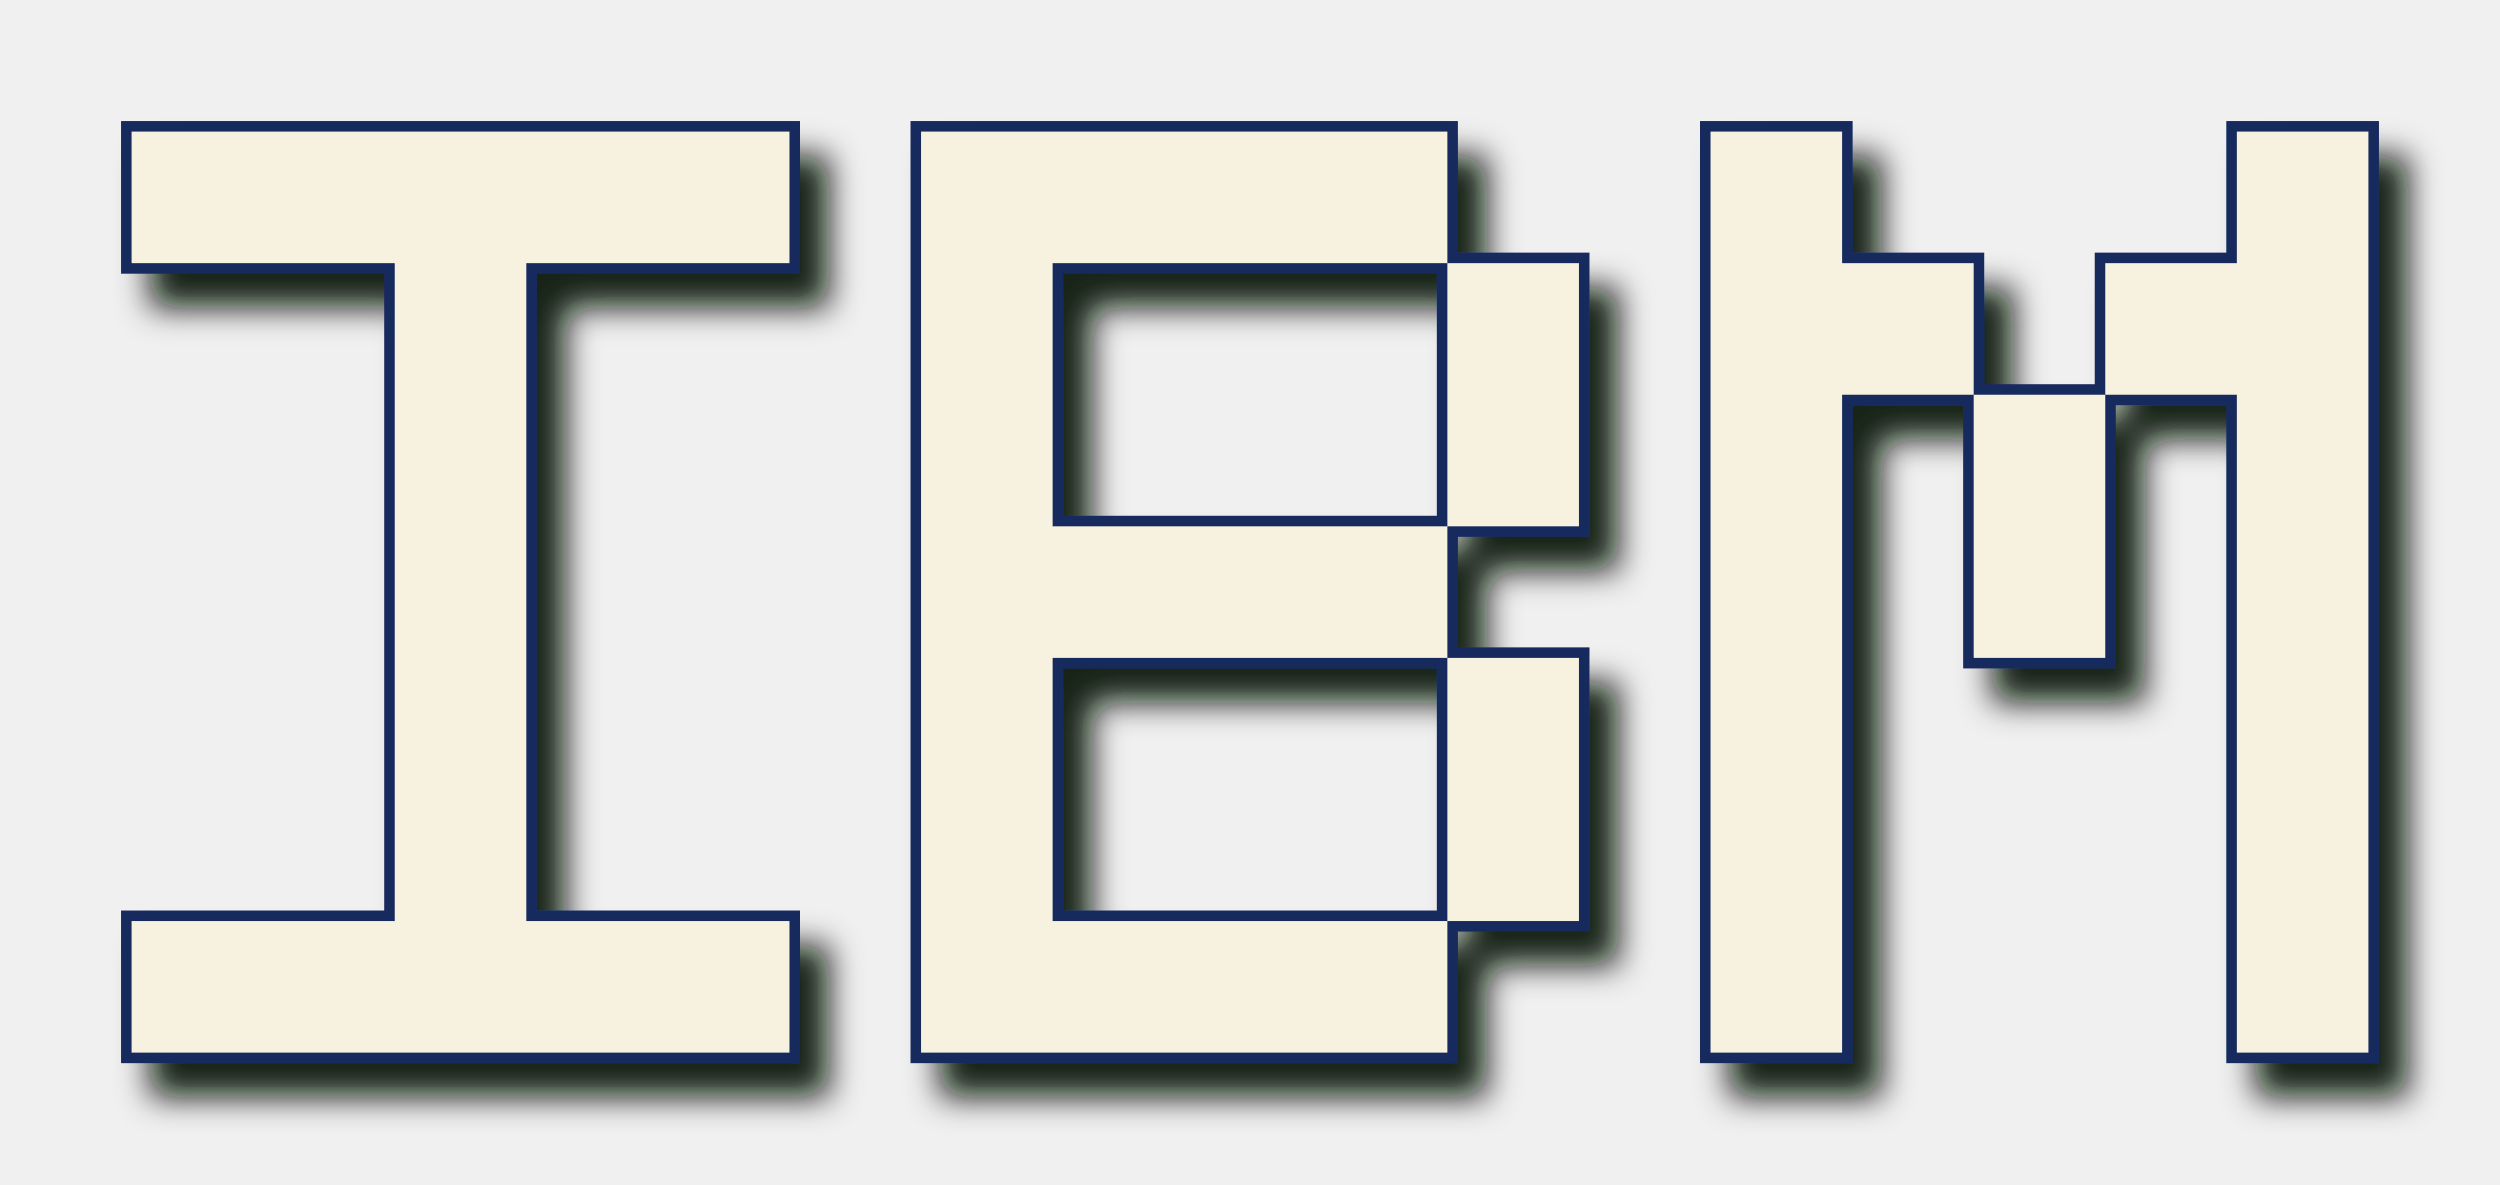
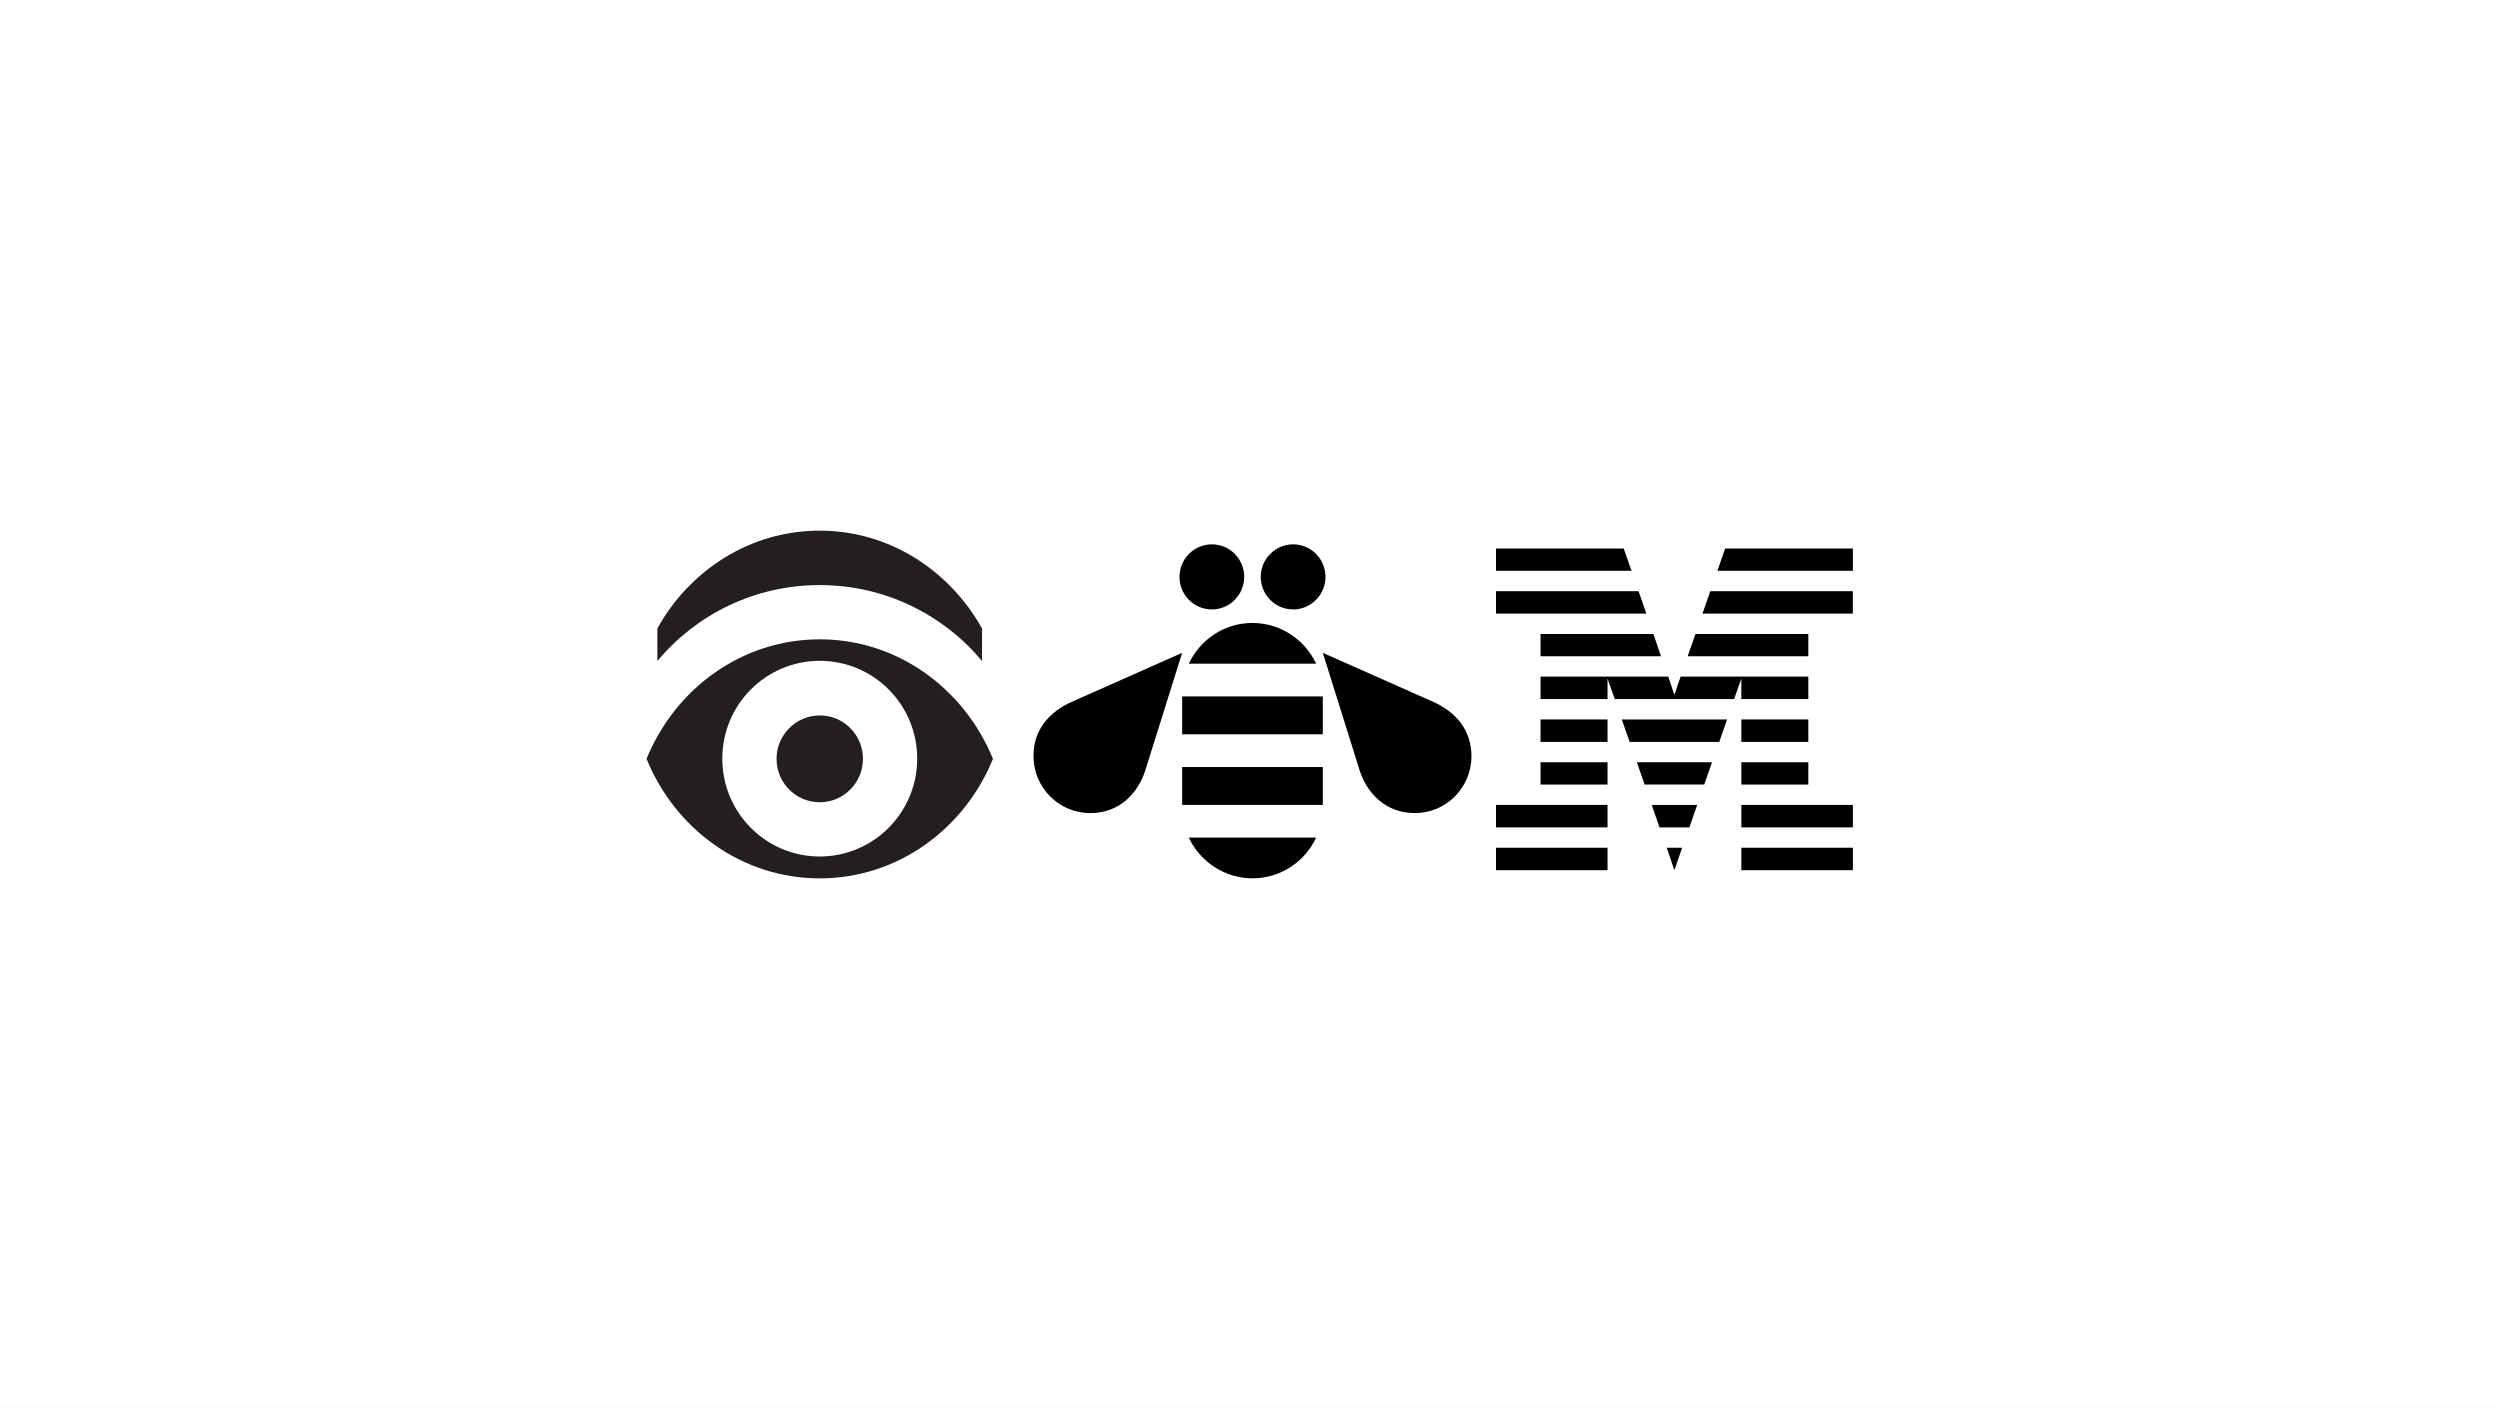
- <svg xmlns="http://www.w3.org/2000/svg" viewBox="-1 -1 19 9">
-   <defs>
-     <filter id="emboss" x="-20%" y="-30%" width="140%" height="170%">
-       <feDropShadow dx="0.22" dy="0.26" stdDeviation="0.12" flood-color="#020706" flood-opacity="0.9" />
-     </filter>
-   </defs>
-   <path d="M0 0h1v1h-1zM1 0h1v1h-1zM2 0h1v1h-1zM3 0h1v1h-1zM4 0h1v1h-1zM2 1h1v1h-1zM2 2h1v1h-1zM2 3h1v1h-1zM2 4h1v1h-1zM2 5h1v1h-1zM0 6h1v1h-1zM1 6h1v1h-1zM2 6h1v1h-1zM3 6h1v1h-1zM4 6h1v1h-1zM6 0h1v1h-1zM7 0h1v1h-1zM8 0h1v1h-1zM9 0h1v1h-1zM6 1h1v1h-1zM10 1h1v1h-1zM6 2h1v1h-1zM10 2h1v1h-1zM6 3h1v1h-1zM7 3h1v1h-1zM8 3h1v1h-1zM9 3h1v1h-1zM6 4h1v1h-1zM10 4h1v1h-1zM6 5h1v1h-1zM10 5h1v1h-1zM6 6h1v1h-1zM7 6h1v1h-1zM8 6h1v1h-1zM9 6h1v1h-1zM12 0h1v1h-1zM16 0h1v1h-1zM12 1h1v1h-1zM13 1h1v1h-1zM15 1h1v1h-1zM16 1h1v1h-1zM12 2h1v1h-1zM14 2h1v1h-1zM16 2h1v1h-1zM12 3h1v1h-1zM14 3h1v1h-1zM16 3h1v1h-1zM12 4h1v1h-1zM16 4h1v1h-1zM12 5h1v1h-1zM16 5h1v1h-1zM12 6h1v1h-1zM16 6h1v1h-1z" fill="#f7f1df" stroke="#16295d" stroke-width="0.16" paint-order="stroke fill" filter="url(#emboss)" />
+ <svg xmlns="http://www.w3.org/2000/svg" version="1.1" id="Layer_1" x="0px" y="0px" width="1313.5px" height="738.9px" viewBox="0 0 1313.5 738.9" style="enable-background:new 0 0 1313.5 738.9;" xml:space="preserve">
+   <style type="text/css">
+ 	.st0{fill:#FFFFFF;}
+ 	.st1{fill:#231F20;}
+ 	.st2{fill:none;}
+ </style>
+   <g id="Desktop">
+     <g id="Icons-Copy-2" transform="translate(-352, -1798)">
+       <g id="Group-8" transform="translate(352, 1798)">
+         <g id="Group-3">
+           <rect id="Rectangle-4-Copy" class="st0" width="1313.5" height="738.9" />
+         </g>
+         <g id="Group-53" transform="translate(240, 197)">
+           <path id="Fill-1" class="st1" d="M213.4,201.7c0,12.6-10.2,22.8-22.7,22.8c-12.6,0-22.7-10.2-22.7-22.8      c0-12.6,10.2-22.8,22.7-22.8C203.2,178.8,213.4,189.1,213.4,201.7" />
+           <path id="Fill-3" class="st1" d="M190.7,253c-28.3,0-51.2-23-51.2-51.4s22.9-51.4,51.2-51.4c28.3,0,51.2,23,51.2,51.4      S218.9,253,190.7,253 M190.7,138.9c-40.9,0-76,25.9-91,62.8c15,36.9,50.1,62.8,91,62.8s76-25.9,91-62.8      C266.6,164.8,231.6,138.9,190.7,138.9" />
+           <g id="Group-7" transform="translate(3.569721, 0.000358)">
+             <polygon id="Clip-6" class="st2" points="101.8,81.8 272.4,81.8 272.4,150.3 101.8,150.3      " />
+             <path id="Fill-5" class="st1" d="M187.1,81.8c-36.4,0-68.2,20.6-85.3,51.4v17.1c20.4-24.4,51-39.9,85.3-39.9       s64.9,15.5,85.3,39.9v-17.1C255.2,102.5,223.5,81.8,187.1,81.8" />
+           </g>
+           <path id="Fill-8" d="M413.7,106.1c0,9.4-7.6,17.1-17,17.1c-9.4,0-17-7.7-17-17.1s7.6-17.1,17-17.1      C406.1,89,413.7,96.6,413.7,106.1" />
+           <path id="Fill-10" d="M456.4,106.1c0,9.4-7.6,17.1-17,17.1c-9.4,0-17-7.7-17-17.1S430,89,439.4,89      C448.8,89,456.4,96.6,456.4,106.1" />
+           <path id="Fill-12" d="M323.2,171.7l57.9-25.7l-19.5,62.2c-3.7,11.1-13,22-28.8,22c-16.4,0-29.8-13.4-29.8-29.9      C302.9,186.3,311.5,176.9,323.2,171.7" />
+           <path id="Fill-14" d="M512.9,171.7L455,146l19.5,62.2c3.7,11.1,13.1,22,28.9,22c0,0,0,0,0,0c16.4,0,29.7-13.4,29.7-29.9      C533.1,186.3,524.6,176.9,512.9,171.7" />
+           <path id="Fill-16" d="M451.5,151.7c-5.9-12.6-18.7-21.4-33.5-21.4c-14.8,0-27.5,8.8-33.4,21.4H451.5z" />
+           <polygon id="Fill-18" points="455,188.8 381.1,188.8 381.1,168.9 455,168.9     " />
+           <polygon id="Fill-20" points="455,225.9 381.1,225.9 381.1,206 455,206     " />
+           <g id="Group-24" transform="translate(199.9044, 112.8754)">
+             <polygon id="Clip-23" class="st2" points="184.7,130.2 251.6,130.2 251.6,151.6 184.7,151.6      " />
+             <path id="Fill-22" d="M184.7,130.2c5.9,12.6,18.7,21.4,33.5,21.4c14.8,0,27.5-8.8,33.4-21.4H184.7z" />
+           </g>
+           <polygon id="Fill-25" points="639.7,260.2 643.8,248.4 635.7,248.4     " />
+           <polygon id="Fill-27" points="631.9,237.7 647.6,237.7 651.7,225.9 627.8,225.9     " />
+           <polygon id="Fill-29" points="624.1,215.2 655.4,215.2 659.5,203.5 620,203.5     " />
+           <polygon id="Fill-31" points="616.2,192.8 663.3,192.8 667.4,181 612.1,181     " />
+           <polygon id="Fill-33" points="569.4,147.8 632.7,147.8 628.7,136.1 569.4,136.1     " />
+           <g id="Group-37" transform="translate(390.8845, 21.50036)">
+             <polygon id="Clip-36" class="st2" points="263.6,92.1 342.6,92.1 342.6,103.9 263.6,103.9      " />
+             <polygon id="Fill-35" points="263.6,103.9 342.6,103.9 342.6,92.1 267.7,92.1      " />
+           </g>
+           <polygon id="Fill-38" points="666.4,91.2 662.3,102.9 733.5,102.9 733.5,91.2     " />
+           <polygon id="Clip-41" class="st2" points="99.7,264.4 733.5,264.4 733.5,81.8 99.7,81.8     " />
+           <polygon id="Fill-40" points="546,260.2 604.6,260.2 604.6,248.4 546,248.4     " />
+           <polygon id="Fill-42" points="546,237.7 604.6,237.7 604.6,225.9 546,225.9     " />
+           <polygon id="Fill-43" points="569.4,215.2 604.6,215.2 604.6,203.5 569.4,203.5     " />
+           <polygon id="Fill-44" points="569.4,192.8 604.6,192.8 604.6,181 569.4,181     " />
+           <polygon id="Fill-45" points="710.1,136.1 650.8,136.1 646.7,147.8 710.1,147.8     " />
+           <polygon id="Fill-46" points="674.9,192.8 710.1,192.8 710.1,181 674.9,181     " />
+           <polygon id="Fill-47" points="674.9,215.2 710.1,215.2 710.1,203.5 674.9,203.5     " />
+           <polygon id="Fill-48" points="674.9,237.7 733.5,237.7 733.5,225.9 674.9,225.9     " />
+           <polygon id="Fill-49" points="674.9,260.2 733.5,260.2 733.5,248.4 674.9,248.4     " />
+           <polygon id="Fill-50" points="625,125.4 620.9,113.6 546,113.6 546,125.4     " />
+           <polygon id="Fill-51" points="617.2,102.9 613.1,91.2 546,91.2 546,102.9     " />
+           <polygon id="Fill-52" points="674.9,170.3 710.1,170.3 710.1,158.5 674.9,158.5 643,158.5 639.7,168.1 636.5,158.5 569.4,158.5       569.4,170.3 604.6,170.3 604.6,159.5 608.4,170.3 671.1,170.3 674.9,159.5     " />
+         </g>
+       </g>
+     </g>
+   </g>
</svg>
